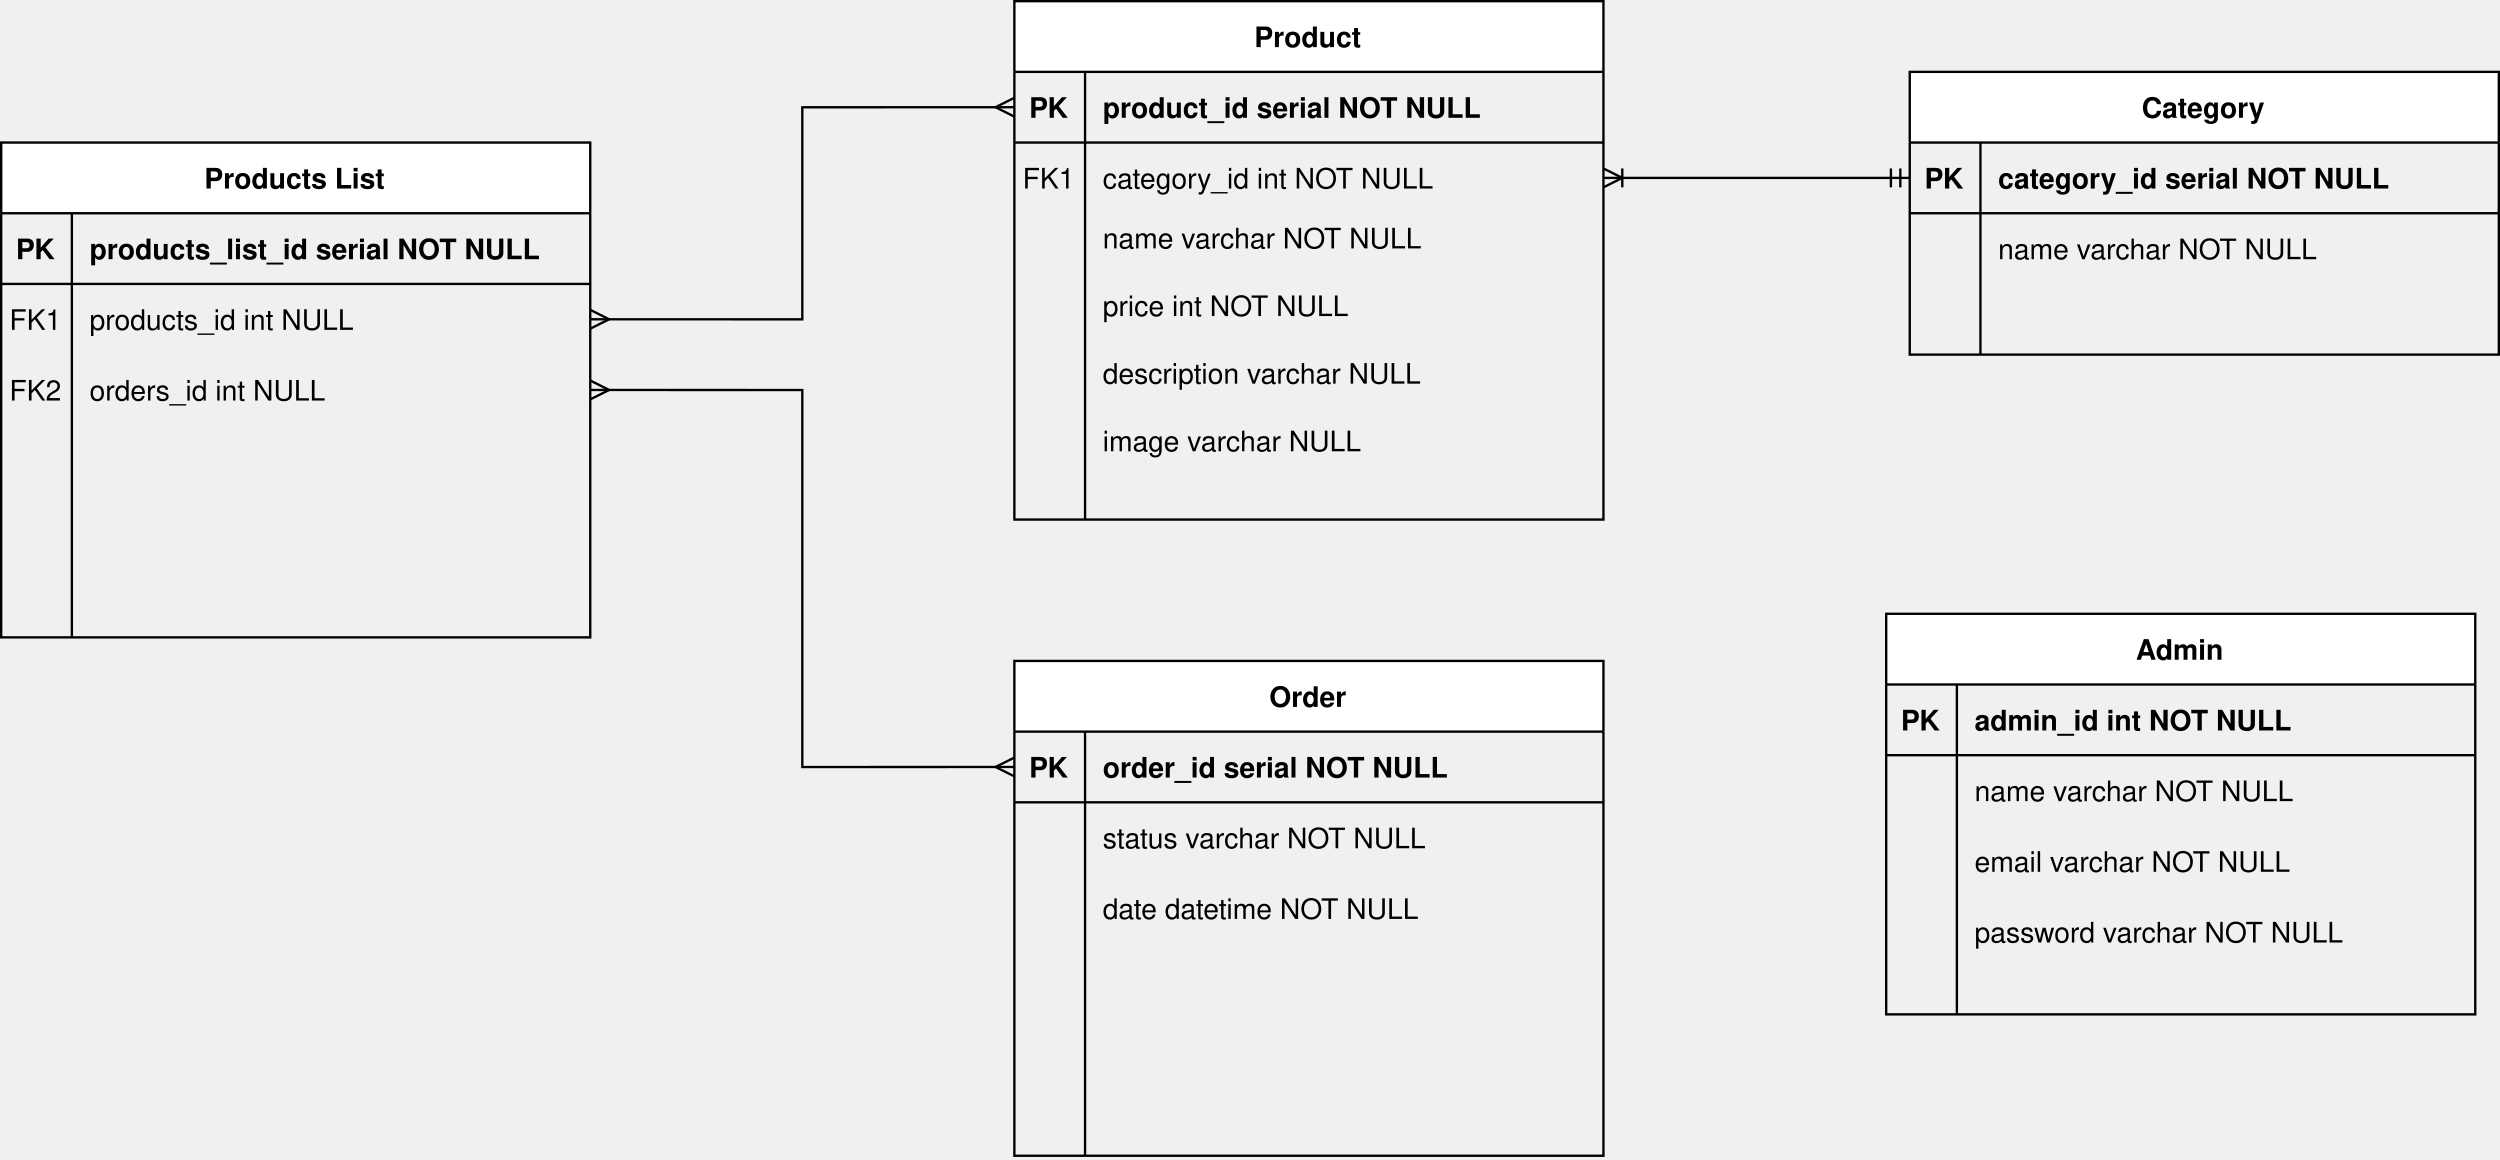
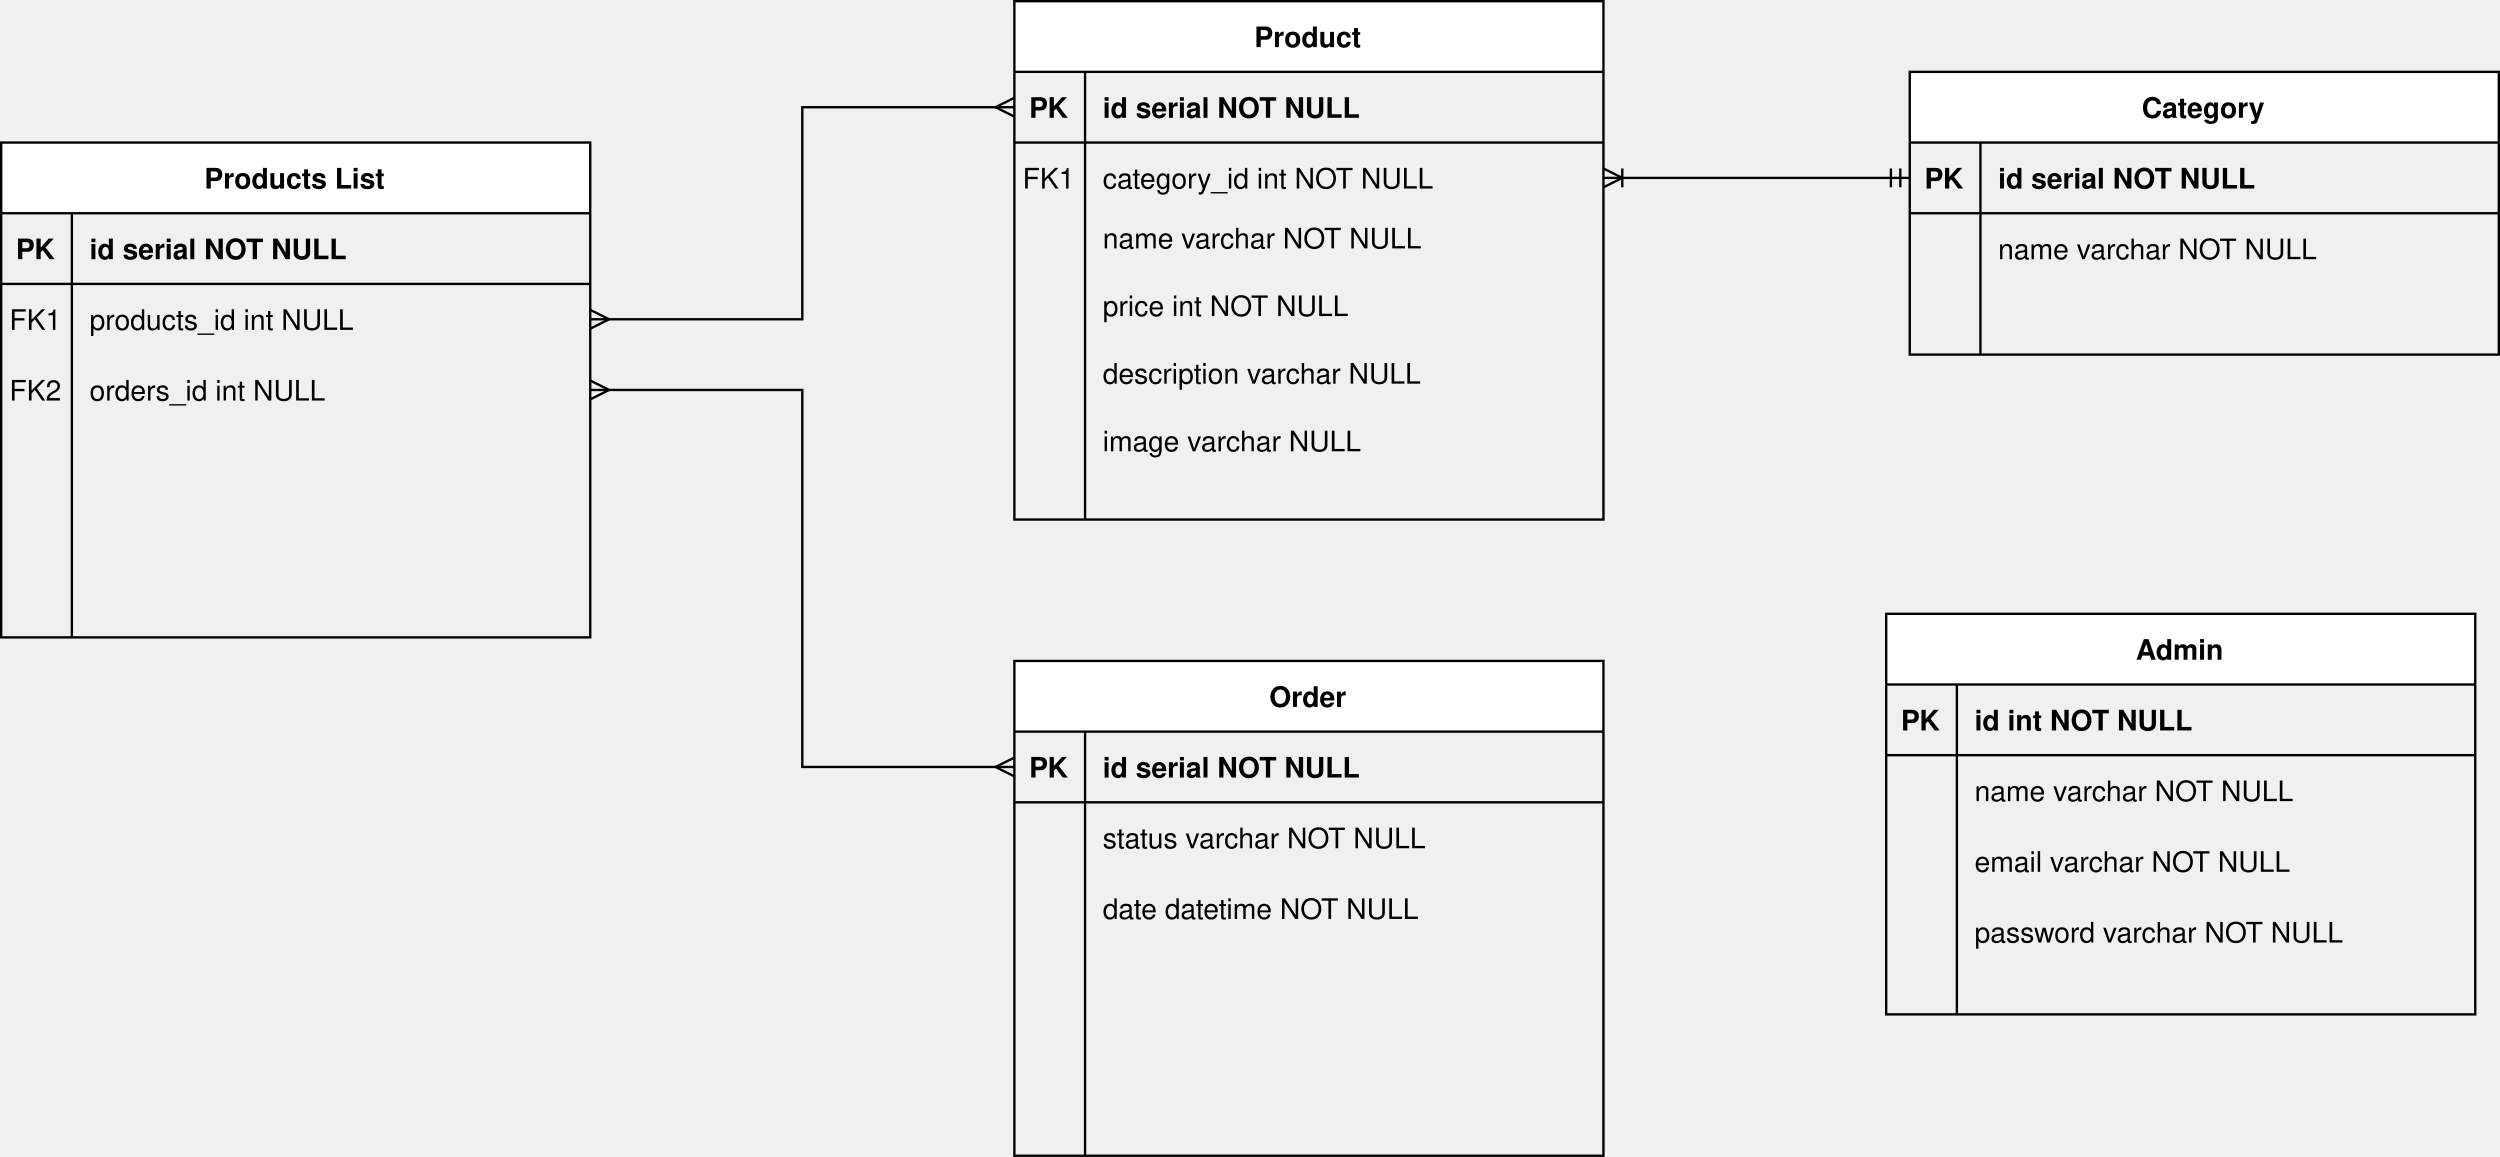
- <svg xmlns="http://www.w3.org/2000/svg" version="1.1" width="1061px" height="492px" viewBox="-0.5 -0.5 1061 492" content="&lt;mxfile host=&quot;app.diagrams.net&quot; modified=&quot;2021-01-12T23:09:33.013Z&quot; agent=&quot;5.0 (X11; Linux x86_64) AppleWebKit/537.36 (KHTML, like Gecko) Chrome/87.0.428.88 Safari/537.36&quot; etag=&quot;HXnlPT_9ZsLKONBENKpB&quot; version=&quot;14.1.9&quot; type=&quot;github&quot;&gt;&lt;diagram id=&quot;R2lEEEUBdFMjLlhIrx00&quot; name=&quot;Page-1&quot;&gt;7V1dk5o6GP41XtYREHUvV3dtp3VPd7btac9VJ5Us0iJhQtzV/vqTQFAwUaPyEVlnnF0SQkje581DeJKQljWaL99jEM4ekAP9ltlxli3rrmWaht3v0H8sZpXEdA0e4WLP4Yk2EV+8v5BHpskWngOjXEKCkE+8MB85RUEApyQXBzBGr/lkz8jP3zUELhQivkyBL8Z+9xwyS2IHdmcT/wF67iy9s9HhZ+YgTcwjohlw0GsuCi7JGAWEF/ER4jkIYEDomQeA/0Dcsu9nhLCa3rbMMf09s9RtFyHXhyD0ovYUzWn0NKJJxs9g7vnMzJmMhjwjejvrvmWNMEIkOZovR9BnWKUwJGUa7zi7tgNm+SpcMHr3spr86ZDgw6v1L3l4cB/7v94ZZpLNC/AX3MDcOGSVWhw6FAAepPfyyOoJ+oB4KLjfnBnCwLll8NJE908ogF/RAwho5YcRAZhsTlFDOJ8DfsXYo0W07jppskxYrB6vcYQWeAr31MniXgmwC8m+uvc56E7O47j13kM0hwSvaILXjZ+tvWmW9bE0Esd2ecl7KuDe5K4zXN/jEXmxc/HG2U3z4U3TGHTyWSRV51dlod7OqJfPyOzY+YwS2wgZ0YNMxTdRsSfJvWow/H776eXjZDqObLMH77+7Q5AisM+pXIwWIU8GMYHLnM04eYBfafJ1695yBxEsnlE/bwGry8MZLE1bhuW2zbOw5ey0xyhSdzNFq3zGTkIFOdNQXgrZIa9+0jI4EVusaVDrEOAF9FLrzojDvg/CyEusFcfMPN+ZgBVakDSjNDR89pbQeUp4mKWlDXNCM4t4u2OMlrZ2dhr4nhvQ4yk1PLvjEMOIlmUCIsJTiNDsdYpttPe2NylG62dR8Rh1D3tuCg+tMPGA/8T8NHBjpPJAMGs6GIVfUyJiESFrcxDfv8DkMRObnLLeCPmI4RmgmBvjZHHt7CH90fqOOm27ZdMCjGjY2ITpjyXHZISCiGDgxSBACs8rZBANCQr5fXz4nBYDc2uy41+IEPrU2gXmfmc+jGbaAhUboFUatraA7eOnY9BFtLLPfvwYm3mOA4OkKWaIageYUgTWVt+GY7sBqiLSVUYkA4FVKQI9AQHEGPAnvYqCADE1OD345/NX9vfbZNJad9V0AihlxCTtMArB1AvcSXJlbwtBuxQEl7vblFkpov23zJfybmpBfNmrnS8HZ2FbUWNUtX9f2f61seONaO+R2bql9gZkEcVn8HQG8BZFagfJQX4sHrMa+FDaxzWufLjrlU6RInfy4U2FfCjH9oL48ID99/huLXwoL88uPnQAgTSe/SPeHDaEDouErAY6hF/+fvz2CmezyIye4OD37x/fbqWPtIsFqECBYwufVO4z68bLvuK1D6/UnVO8ZJqiDK9uWRSpoFZVrLOqvrWs71R4N9oQZdZHjJzFlOx05YYJrScJQVWjdBVa1XrFxuUJrUazhVZDf6HVEIXWMOHAq9R6LIa6SK1XaaE0xqxdapVIC+NPxjHw6qW2GvqrrRJ1YQoIdBFeJRyZTKhogrJQJFy6sGF6sysbFs6GVQqtcmyNs7DViwrXjqovFabm1dvehY0qqQOijYwqShoBiIXv5o4InqlsyBXWQa/dGfRu7J5tGn3rJuXGQ8Cag3b2ok7XKgtoURUJsTeFje2OlIKyYXTb/QHt1a+h1g1mUSBxYDTFXsgmVeeb9RXqvVB3rXY3i7WpG9TiW7s3ZyscriCrg9w322ucGNp2fSBLKyg2ZwHNsodhunbeZqqdeKM0hV/sVI74+/VOV2/YOIy9A+/jx2HKQ0lhpUZzX6OPmV2tjKUuozBiV7JJgzAnLSap9K1afCjk9UXpGIx28JQ1AHPyXJnaFEdxSO0NMeUxgtexTFn76Mt5A2t6yY09ZevXxYsXMYu2KLFRHQ5daO68GYBXmtN3WCVdNKt3y1M0/42y+WsbYL6IUayiiE4dD20GVcQH0dscVFGXKeTynKz/VumiK5W5AGXrb++srU9uSCfzl/bBCbldRAbiM6HZYsKJFzVlRvQpS2cSeE6YEl3EtyfkJRIV0zfU9ToTTX3EOHn5JIsSLkeNOwkRs7bumLw8sqH1hAx/+pQK38bE6CKR1GXNtWQ0/Q3xZqdM3qxSmpOXT1RddZ4YfRIEtmZEKcqha6LMToy+6JeiIoHShgfPU1avPKiHdicv30UszD7D/gO9SDDNePtLZW+dAnfApAsFWk3SXItUNTT44IQcsPM0j8YDpt8XJ8QWNv6kI2bFQ7K7L1Dto0lhIkrps027eSKxlMXufgFmkQ7nSIbbbp25F+x0zcuSuA9/zOakmR9Vg3SVuAU093uzlvNN5UW+aIn7MCKmMiIVPBnkRRQlbsAokL2zxB/OE9eQNUjaLhJBXeYonPnJyQvnS/l0oIL4skppW17kC5J0Dtt/oGz/uthRMkuk8fN9zsVKGx68DvGVxYNVStvyIp+3sEIzHjxpzV+1vcSLWO5QGNmdPLuxPk1U7MbDOfD8xj2pThHnEplDVeCWkVu1WIoPrhBE0SvCzhXOo+Gsf7yiK3JldndE+rifIRcFwM/ujIjRInCgw625STNBMQxMhPgNCVlxERIsCKJRMzL3+Vm49MiPzPF/LKu2zUN3S55zHFilgYDW90c2kLmKBTeXxaH0OnG3xvUejpnNGXObPfI0+e0cEzttba14cD/HvRMbDm7omMzxE71JeVvG83zDuvpG9b5hK/qGUZJv0OBmC9f4XGbfXev+fw==&lt;/diagram&gt;&lt;/mxfile&gt;" resource="https://app.diagrams.net/#Hbrunocamposal%2Fkitchin-kanri%2Fdevelop%2Fkitchin.svg">
+ <svg xmlns="http://www.w3.org/2000/svg" version="1.1" width="1061px" height="491px" viewBox="-0.5 -0.5 1061 491" content="&lt;mxfile host=&quot;app.diagrams.net&quot; modified=&quot;2021-01-13T14:47:37.123Z&quot; agent=&quot;5.0 (X11; Linux x86_64) AppleWebKit/537.36 (KHTML, like Gecko) Chrome/87.0.428.88 Safari/537.36&quot; etag=&quot;g5XVn_ugdzPh_VesZfzR&quot; version=&quot;14.1.9&quot; type=&quot;github&quot;&gt;&lt;diagram id=&quot;R2lEEEUBdFMjLlhIrx00&quot; name=&quot;Page-1&quot;&gt;7V1dc6I6GP41Xq4jIGovq9Xd2dqzne7u2T1XZ7KSIrtImBBbPb/+JBAUTNRU+YjUGaclIYTkfd48hCcJaVmjxeojBuH8ATnQb5kdZ9Wy7lqmafTNDv3HYtZJTPfGTiJc7Dk80Tbiq/cf5JH8OnfpOTDKJSQI+cQL85EzFARwRnJxAGP0mk/2jPz8XUPgQiHi6wz4YuwPzyHzJHZgd7bxn6DnztM7Gx1+ZgHSxDwimgMHveai4IpMUEB4ER8hXoAABoSeeQD4D8QtezwnhNX0tmVO6O+ZpW67CLk+BKEXtWdoQaNnEU0yeQYLz2dmzmQ05BnR21njljXCCJHkaLEaQZ9hlcKQlGmy5+zGDpjlq3DB6MPLevqnQ4JPr9bf5OHBfez/+mCYSTYvwF9yA3PjkHVqcehQAHiQ3ssj6yfoA+KhYLw9M4SBc8vgpYnGTyiA39ADCGjlhxEBmGxPUUM4XwJ+xcSjRbTuOmmyTFisHq9xhJZ4Bg/UyeJeCbALyaG69znoTs7juPU+QrSABK9pgtetn228aZ71sTQSx3Z5yXsq4N7kbjLc3OMRebFz8cbZTfPhTdMYdPJZJFXnV2Wh3s2ol8/I7Nj5jBLbCBnRg0zFt1GxJ8m9ajD8cXv/8nk6m0S22YPjH+4QpAgccioXo2XIk0FM4CpnM04e4FeafNO6d9xBBItn1M9bwOrycAZL05ZhuWvzLGw5Ox0witTdTNEqX7CTUEHONJSXQnbIq5+0DE7EFmsa1DoEeAG91Loz4rDvgzDyEmvFMXPPd6ZgjZYkzSgNDZ+9FXSeEh5maWnDnNLMIt7uGKOlrZ2dBr7nBvR4Rg3P7jjEMKJlmYKI8BQiNAedYhftg+1NitHmWVQ8Rt3jnpvCQytMPOA/MT8N3BipPBDMmg5G4beUiFhEyNocxOMXmDxmYpNT1hshHzE8AxRzY5wsrp09pD9a31GnbbdsWoARDRvbMP2x5JiMUBARDLwYBEjheYUMoiFBIb+PD5/TYmBuTXb8CxFCn1r7wDzszMfRTFugYgO0SsPWFrB9vH8LuohW9tmPH2Nzz3FgkDTFDFHtAVOKwMbqu3DsNkBVRLrKiGQgsCpFoCcgQNNT80NMTU0P/vryjf39Pp22Np00naBJuTBJO4xCMPMCd5pc2dvBzi4Fu9X+1mRWimX/PTOlvINaEFP2amfKwVnYVtQYVe3fV7Z/bbx4I9p7ZLZuqb0BWUbxGTybA7xDkdpBcpQfi8esBj6U9m6NKx/ue5lTpMi9fHhTIR/Ksb0gPjxi/wO+Wwsfysuzjw8dQCCNZ/+It4ANocMiIauBDuHX/z5/f4XzeWRGT3Dw+/fP77fSR9rFAlSgtLGDTyr0mXXjZV/xOoRX6s4pXjI1UYZXtyyKVNCpKlZYVd9aNncqvBttiALrI0bOckb2unLDJNaTJKCqUbpKrGq9YuPyJFaj2RKrob/Ealwl1rOx00VivUoKpTFl7RKrRFKY3BtvgVcvldXQX2WVqAozQKCL8PrfmCOTKRRNUBSKhEsXNkxvdmXDwtmwSoFVjq1xFrZ6UeHGUfWlwtS8etu7sNEkdUC0kU9FKSMAseDd3JHAMxUNubI66LU7g96N3bNNo2/dpNx4DFhz0M5e1OlaZQEtqiEh9mawsd2RUlA2jG67P6C9+g3UusEsCiMOjGbYC9k06nyzvkJ9EOqu1e5msTZ1g1p8a/cWbE3DFWR1kPtme4MTQ9uuD2RpBcXmLKBZ9vBL187bTLUTb5Sm7IudyhF/v97r6g0bf7H34P328ZfyUFJYm9Hc1+i3zKdWxlKX0RexK9mkwZeTlo9U+lYtPhT2D71oh0pZ4y4nT42pTWgUR9DeEUG+Red6K0HWPuhy3niaXipjT9n6ddHhRUyaLUpjVIdDF5o7b8Lfleb0HU1JV8fq3fIUzX+jbP7axpUvYvCqKKJTx0ObsRTxQfQ+x1LU1Qm5Kifrv1W6xkplCkDZstsHa+fbGtK5+6V9WUJuF5GB+MRntnZw6kVNmQB9ykqZBJ4TZkAX8ZEJeYlEofQddb3ORFMfDU5ePskahMsR4U5CxKytOyYvjyiDvosZ0EVip8uiasmw+Ttiyk6ZTFmlGCcvn6iz6jwD+iQIbM2oURRAQ95PzM2AvujXoCKB0oYHz9NSrzyoh1onL99FrLw+w/4DvUgwzThjb8Q+w/jeKXAPTLpQoNUklbVIHUODL0rIATtP5Wg8YPp9UkJsYZN7HTErHpL9fYFqH00KU09Kn1bazROJpSxv9wswi3QARzLAdussvGCva16WqH38azUnzfWoGqSrqC2gedibtZxYKi/yRYvaxxExlRGp4MkgL6JU1I6/iScuE2uQqF0kdrrMRzjza5IXzpTyqT8FMWWVora8yBck5hy3/0DZ/nXxomRGSOPn9pyLlTY8eB3cK4sHqxS15UU+bxGFZjx40rK+avuHF7G0oTCyO3kmY31qqNiBhwvg+Y17Up0iyyUCh6q0LSO3arEUH1whiKJXhJ0rnG+Gs/6Riq7IldktD+njfo5cFAA/u90hRsvAgQ635jbNFMUwMPnhNyRkzeVHsCSIRs3Jwudn4cojPzPH/7Cs2jYP3a14znFgnQYCWt+f2UDmKhbcXhaH0uvELRg3GzNmdlzM7eDI0+T3aEzstLNf4tFNGg9OaTi6S2Myn0/0JuW9Fs/zDevqG9X7hq3oG0ZJvkGD231Z43OZzXSt8f8=&lt;/diagram&gt;&lt;/mxfile&gt;" resource="https://app.diagrams.net/#Hbrunocamposal%2Fkitchin-kanri%2Fdevelop%2Fkitchin.svg">
  <defs>
    <clipPath id="mx-clip-430-310-30-30-0">
      <rect x="430" y="310" width="30" height="30" />
    </clipPath>
    <clipPath id="mx-clip-466-310-214-30-0">
      <rect x="466" y="310" width="214" height="30" />
    </clipPath>
    <clipPath id="mx-clip-466-340-214-30-0">
      <rect x="466" y="340" width="214" height="30" />
    </clipPath>
    <clipPath id="mx-clip-466-370-214-30-0">
      <rect x="466" y="370" width="214" height="30" />
    </clipPath>
    <clipPath id="mx-clip-430-30-30-30-0">
      <rect x="430" y="30" width="30" height="30" />
    </clipPath>
    <clipPath id="mx-clip-466-30-214-30-0">
      <rect x="466" y="30" width="214" height="30" />
    </clipPath>
    <clipPath id="mx-clip-430-60-30-30-0">
      <rect x="430" y="60" width="30" height="30" />
    </clipPath>
    <clipPath id="mx-clip-466-60-214-30-0">
      <rect x="466" y="60" width="214" height="30" />
    </clipPath>
    <clipPath id="mx-clip-466-86-214-29-0">
      <rect x="466" y="86" width="214" height="29" />
    </clipPath>
    <clipPath id="mx-clip-466-115-214-29-0">
      <rect x="466" y="115" width="214" height="29" />
    </clipPath>
    <clipPath id="mx-clip-466-143-214-29-0">
      <rect x="466" y="143" width="214" height="29" />
    </clipPath>
    <clipPath id="mx-clip-466-172-214-29-0">
      <rect x="466" y="172" width="214" height="29" />
    </clipPath>
    <clipPath id="mx-clip-810-60-30-30-0">
      <rect x="810" y="60" width="30" height="30" />
    </clipPath>
    <clipPath id="mx-clip-846-60-214-30-0">
      <rect x="846" y="60" width="214" height="30" />
    </clipPath>
    <clipPath id="mx-clip-846-90-214-30-0">
      <rect x="846" y="90" width="214" height="30" />
    </clipPath>
    <clipPath id="mx-clip-0-90-30-30-0">
      <rect x="0" y="90" width="30" height="30" />
    </clipPath>
    <clipPath id="mx-clip-36-90-214-30-0">
      <rect x="36" y="90" width="214" height="30" />
    </clipPath>
    <clipPath id="mx-clip-0-120-30-30-0">
      <rect x="0" y="120" width="30" height="30" />
    </clipPath>
    <clipPath id="mx-clip-36-120-214-30-0">
      <rect x="36" y="120" width="214" height="30" />
    </clipPath>
    <clipPath id="mx-clip-36-150-214-30-0">
      <rect x="36" y="150" width="214" height="30" />
    </clipPath>
    <clipPath id="mx-clip-0-150-30-30-0">
      <rect x="0" y="150" width="30" height="30" />
    </clipPath>
    <clipPath id="mx-clip-800-290-30-30-0">
      <rect x="800" y="290" width="30" height="30" />
    </clipPath>
    <clipPath id="mx-clip-836-290-214-30-0">
      <rect x="836" y="290" width="214" height="30" />
    </clipPath>
    <clipPath id="mx-clip-836-320-214-30-0">
      <rect x="836" y="320" width="214" height="30" />
    </clipPath>
    <clipPath id="mx-clip-836-350-214-30-0">
      <rect x="836" y="350" width="214" height="30" />
    </clipPath>
    <clipPath id="mx-clip-836-380-214-30-0">
      <rect x="836" y="380" width="214" height="30" />
    </clipPath>
  </defs>
  <g>
    <path d="M 810 75 L 790 75 Q 780 75 770 75 L 720 75 Q 710 75 700 75 L 680 75" fill="none" stroke="#000000" stroke-miterlimit="10" pointer-events="stroke" />
    <path d="M 806 79 L 806 71 M 802 79 L 802 71" fill="none" stroke="#000000" stroke-miterlimit="10" pointer-events="all" />
    <path d="M 688 71 L 688 79 M 680 79 L 688 75 L 680 71" fill="none" stroke="#000000" stroke-miterlimit="10" pointer-events="all" />
    <path d="M 430 310 L 430 280 L 680 280 L 680 310" fill="#ffffff" stroke="#000000" stroke-miterlimit="10" pointer-events="all" />
    <path d="M 430 310 L 430 490 L 680 490 L 680 310" fill="none" stroke="#000000" stroke-miterlimit="10" pointer-events="none" />
    <path d="M 430 310 L 680 310" fill="none" stroke="#000000" stroke-miterlimit="10" pointer-events="none" />
    <path d="M 460 310 L 460 490" fill="none" stroke="#000000" stroke-miterlimit="10" pointer-events="none" />
    <g fill="#000000" font-family="Helvetica" font-weight="bold" pointer-events="none" text-anchor="middle" font-size="12px">
      <text x="554.5" y="299.5">Order</text>
    </g>
    <path d="M 430 310 M 680 310 M 680 340 L 430 340" fill="none" stroke="#000000" stroke-miterlimit="10" pointer-events="none" />
    <path d="M 430 310 M 460 310 M 460 340 M 430 340" fill="none" stroke="#000000" stroke-miterlimit="10" pointer-events="none" />
    <g fill="#000000" font-family="Helvetica" font-weight="bold" pointer-events="none" clip-path="url(#mx-clip-430-310-30-30-0)" text-anchor="middle" font-size="12px">
      <text x="444.5" y="329.5">PK</text>
    </g>
    <path d="M 460 310 M 680 310 M 680 340 M 460 340" fill="none" stroke="#000000" stroke-miterlimit="10" pointer-events="none" />
    <g fill="#000000" font-family="Helvetica" font-weight="bold" text-decoration="underline" pointer-events="none" clip-path="url(#mx-clip-466-310-214-30-0)" font-size="12px">
-       <text x="467.5" y="329.5">order_id serial NOT NULL </text>
+       <text x="467.5" y="329.5">id serial NOT NULL </text>
    </g>
    <path d="M 430 340 M 680 340 M 680 370 M 430 370" fill="none" stroke="#000000" stroke-miterlimit="10" pointer-events="none" />
    <path d="M 430 340 M 460 340 M 460 370 M 430 370" fill="none" stroke="#000000" stroke-miterlimit="10" pointer-events="none" />
    <path d="M 460 340 M 680 340 M 680 370 M 460 370" fill="none" stroke="#000000" stroke-miterlimit="10" pointer-events="none" />
    <g fill="#000000" font-family="Helvetica" pointer-events="none" clip-path="url(#mx-clip-466-340-214-30-0)" font-size="12px">
      <text x="467.5" y="359.5"> status varchar NOT NULL</text>
    </g>
    <path d="M 430 370 M 680 370 M 680 400 M 430 400" fill="none" stroke="#000000" stroke-miterlimit="10" pointer-events="none" />
    <path d="M 430 370 M 460 370 M 460 400 M 430 400" fill="none" stroke="#000000" stroke-miterlimit="10" pointer-events="none" />
    <path d="M 460 370 M 680 370 M 680 400 M 460 400" fill="none" stroke="#000000" stroke-miterlimit="10" pointer-events="none" />
    <g fill="#000000" font-family="Helvetica" pointer-events="none" clip-path="url(#mx-clip-466-370-214-30-0)" font-size="12px">
      <text x="467.5" y="389.5"> date datetime NOT NULL</text>
    </g>
    <path d="M 460 400 M 680 400 M 680 430 M 460 430" fill="none" stroke="#000000" stroke-miterlimit="10" pointer-events="none" />
    <path d="M 459 420 M 679 420 M 679 460 M 459 460" fill="none" stroke="#000000" stroke-miterlimit="10" pointer-events="none" />
    <path d="M 430 30 L 430 0 L 680 0 L 680 30" fill="#ffffff" stroke="#000000" stroke-miterlimit="10" pointer-events="none" />
    <path d="M 430 30 L 430 220 L 680 220 L 680 30" fill="none" stroke="#000000" stroke-miterlimit="10" pointer-events="none" />
    <path d="M 430 30 L 680 30" fill="none" stroke="#000000" stroke-miterlimit="10" pointer-events="none" />
    <path d="M 460 30 L 460 220" fill="none" stroke="#000000" stroke-miterlimit="10" pointer-events="none" />
    <g fill="#000000" font-family="Helvetica" font-weight="bold" pointer-events="none" text-anchor="middle" font-size="12px">
      <text x="554.5" y="19.5">Product</text>
    </g>
    <path d="M 430 30 M 680 30 M 680 60 L 430 60" fill="none" stroke="#000000" stroke-miterlimit="10" pointer-events="none" />
    <path d="M 430 30 M 460 30 M 460 60 M 430 60" fill="none" stroke="#000000" stroke-miterlimit="10" pointer-events="none" />
    <g fill="#000000" font-family="Helvetica" font-weight="bold" pointer-events="none" clip-path="url(#mx-clip-430-30-30-30-0)" text-anchor="middle" font-size="12px">
      <text x="444.5" y="49.5">PK</text>
    </g>
    <path d="M 460 30 M 680 30 M 680 60 M 460 60" fill="none" stroke="#000000" stroke-miterlimit="10" pointer-events="none" />
    <g fill="#000000" font-family="Helvetica" font-weight="bold" text-decoration="underline" pointer-events="none" clip-path="url(#mx-clip-466-30-214-30-0)" font-size="12px">
-       <text x="467.5" y="49.5">product_id serial NOT NULL </text>
+       <text x="467.5" y="49.5">id serial NOT NULL </text>
    </g>
    <path d="M 430 60 M 680 60 M 680 90 M 430 90" fill="none" stroke="#000000" stroke-miterlimit="10" pointer-events="none" />
    <path d="M 430 60 M 460 60 M 460 90 M 430 90" fill="none" stroke="#000000" stroke-miterlimit="10" pointer-events="none" />
    <g fill="#000000" font-family="Helvetica" pointer-events="none" clip-path="url(#mx-clip-430-60-30-30-0)" text-anchor="middle" font-size="12px">
      <text x="444.5" y="79.5">FK1</text>
    </g>
    <path d="M 460 60 M 680 60 M 680 90 M 460 90" fill="none" stroke="#000000" stroke-miterlimit="10" pointer-events="none" />
    <g fill="#000000" font-family="Helvetica" pointer-events="none" clip-path="url(#mx-clip-466-60-214-30-0)" font-size="12px">
      <text x="467.5" y="79.5">category_id int NOT NULL</text>
    </g>
    <path d="M 430 90 M 680 90 M 680 120 M 430 120" fill="none" stroke="#000000" stroke-miterlimit="10" pointer-events="none" />
    <path d="M 430 90 M 460 90 M 460 120 M 430 120" fill="none" stroke="#000000" stroke-miterlimit="10" pointer-events="none" />
    <path d="M 460 90 M 680 90 M 680 120 M 460 120" fill="none" stroke="#000000" stroke-miterlimit="10" pointer-events="none" />
    <path d="M 460 86.09 M 680 86.09 M 680 114.78 M 460 114.78" fill="none" stroke="#000000" stroke-miterlimit="10" pointer-events="none" />
    <g fill="#000000" font-family="Helvetica" pointer-events="none" clip-path="url(#mx-clip-466-86-214-29-0)" font-size="12px">
      <text x="467.5" y="104.93">name varchar NOT NULL</text>
    </g>
    <path d="M 460 114.78 M 680 114.78 M 680 143.48 M 460 143.48" fill="none" stroke="#000000" stroke-miterlimit="10" pointer-events="none" />
    <g fill="#000000" font-family="Helvetica" pointer-events="none" clip-path="url(#mx-clip-466-115-214-29-0)" font-size="12px">
      <text x="467.5" y="133.63">price int NOT NULL</text>
    </g>
    <path d="M 460 143.48 M 680 143.48 M 680 172.17 M 460 172.17" fill="none" stroke="#000000" stroke-miterlimit="10" pointer-events="none" />
    <g fill="#000000" font-family="Helvetica" pointer-events="none" clip-path="url(#mx-clip-466-143-214-29-0)" font-size="12px">
      <text x="467.5" y="162.33">description varchar NULL</text>
    </g>
    <path d="M 460 172.17 M 680 172.17 M 680 200.87 M 460 200.87" fill="none" stroke="#000000" stroke-miterlimit="10" pointer-events="none" />
    <g fill="#000000" font-family="Helvetica" pointer-events="none" clip-path="url(#mx-clip-466-172-214-29-0)" font-size="12px">
      <text x="467.5" y="191.02">image varchar NULL</text>
    </g>
    <path d="M 810 60 L 810 30 L 1060 30 L 1060 60" fill="#ffffff" stroke="#000000" stroke-miterlimit="10" pointer-events="none" />
    <path d="M 810 60 L 810 150 L 1060 150 L 1060 60" fill="none" stroke="#000000" stroke-miterlimit="10" pointer-events="none" />
    <path d="M 810 60 L 1060 60" fill="none" stroke="#000000" stroke-miterlimit="10" pointer-events="none" />
    <path d="M 840 60 L 840 150" fill="none" stroke="#000000" stroke-miterlimit="10" pointer-events="none" />
    <g fill="#000000" font-family="Helvetica" font-weight="bold" pointer-events="none" text-anchor="middle" font-size="12px">
      <text x="934.5" y="49.5">Category</text>
    </g>
    <path d="M 810 60 M 1060 60 M 1060 90 L 810 90" fill="none" stroke="#000000" stroke-miterlimit="10" pointer-events="none" />
    <path d="M 810 60 M 840 60 M 840 90 M 810 90" fill="none" stroke="#000000" stroke-miterlimit="10" pointer-events="none" />
    <g fill="#000000" font-family="Helvetica" font-weight="bold" pointer-events="none" clip-path="url(#mx-clip-810-60-30-30-0)" text-anchor="middle" font-size="12px">
      <text x="824.5" y="79.5">PK</text>
    </g>
    <path d="M 840 60 M 1060 60 M 1060 90 M 840 90" fill="none" stroke="#000000" stroke-miterlimit="10" pointer-events="none" />
    <g fill="#000000" font-family="Helvetica" font-weight="bold" text-decoration="underline" pointer-events="none" clip-path="url(#mx-clip-846-60-214-30-0)" font-size="12px">
-       <text x="847.5" y="79.5">category_id serial NOT NULL</text>
+       <text x="847.5" y="79.5">id serial NOT NULL</text>
    </g>
    <path d="M 810 90 M 1060 90 M 1060 120 M 810 120" fill="none" stroke="#000000" stroke-miterlimit="10" pointer-events="none" />
    <path d="M 810 90 M 840 90 M 840 120 M 810 120" fill="none" stroke="#000000" stroke-miterlimit="10" pointer-events="none" />
    <path d="M 840 90 M 1060 90 M 1060 120 M 840 120" fill="none" stroke="#000000" stroke-miterlimit="10" pointer-events="none" />
    <path d="M 810 120 M 1060 120 M 1060 150 M 810 150" fill="none" stroke="#000000" stroke-miterlimit="10" pointer-events="none" />
    <path d="M 810 120 M 840 120 M 840 150 M 810 150" fill="none" stroke="#000000" stroke-miterlimit="10" pointer-events="none" />
    <path d="M 840 120 M 1060 120 M 1060 150 M 840 150" fill="none" stroke="#000000" stroke-miterlimit="10" pointer-events="none" />
    <path d="M 840 90 M 1060 90 M 1060 120 M 840 120" fill="none" stroke="#000000" stroke-miterlimit="10" pointer-events="none" />
    <g fill="#000000" font-family="Helvetica" pointer-events="none" clip-path="url(#mx-clip-846-90-214-30-0)" font-size="12px">
      <text x="847.5" y="109.5">name varchar NOT NULL</text>
    </g>
    <path d="M 0 90 L 0 60 L 250 60 L 250 90" fill="#ffffff" stroke="#000000" stroke-miterlimit="10" pointer-events="none" />
    <path d="M 0 90 L 0 270 L 250 270 L 250 90" fill="none" stroke="#000000" stroke-miterlimit="10" pointer-events="none" />
    <path d="M 0 90 L 250 90" fill="none" stroke="#000000" stroke-miterlimit="10" pointer-events="none" />
    <path d="M 30 90 L 30 270" fill="none" stroke="#000000" stroke-miterlimit="10" pointer-events="none" />
    <g fill="#000000" font-family="Helvetica" font-weight="bold" pointer-events="none" text-anchor="middle" font-size="12px">
      <text x="124.5" y="79.5">Products List</text>
    </g>
    <path d="M 0 90 M 250 90 M 250 120 L 0 120" fill="none" stroke="#000000" stroke-miterlimit="10" pointer-events="none" />
    <path d="M 0 90 M 30 90 M 30 120 M 0 120" fill="none" stroke="#000000" stroke-miterlimit="10" pointer-events="none" />
    <g fill="#000000" font-family="Helvetica" font-weight="bold" pointer-events="none" clip-path="url(#mx-clip-0-90-30-30-0)" text-anchor="middle" font-size="12px">
      <text x="14.5" y="109.5">PK</text>
    </g>
    <path d="M 30 90 M 250 90 M 250 120 M 30 120" fill="none" stroke="#000000" stroke-miterlimit="10" pointer-events="none" />
    <g fill="#000000" font-family="Helvetica" font-weight="bold" text-decoration="underline" pointer-events="none" clip-path="url(#mx-clip-36-90-214-30-0)" font-size="12px">
-       <text x="37.5" y="109.5">products_list_id serial NOT NULL </text>
+       <text x="37.5" y="109.5">id serial NOT NULL </text>
    </g>
    <path d="M 0 120 M 250 120 M 250 150 M 0 150" fill="none" stroke="#000000" stroke-miterlimit="10" pointer-events="none" />
    <path d="M 0 120 M 30 120 M 30 150 M 0 150" fill="none" stroke="#000000" stroke-miterlimit="10" pointer-events="none" />
    <g fill="#000000" font-family="Helvetica" pointer-events="none" clip-path="url(#mx-clip-0-120-30-30-0)" text-anchor="middle" font-size="12px">
      <text x="14.5" y="139.5">FK1</text>
    </g>
    <path d="M 30 120 M 250 120 M 250 150 M 30 150" fill="none" stroke="#000000" stroke-miterlimit="10" pointer-events="none" />
    <g fill="#000000" font-family="Helvetica" pointer-events="none" clip-path="url(#mx-clip-36-120-214-30-0)" font-size="12px">
      <text x="37.5" y="139.5">products_id int NULL</text>
    </g>
    <path d="M 0 150 M 250 150 M 250 180 M 0 180" fill="none" stroke="#000000" stroke-miterlimit="10" pointer-events="none" />
    <path d="M 0 150 M 30 150 M 30 180 M 0 180" fill="none" stroke="#000000" stroke-miterlimit="10" pointer-events="none" />
    <path d="M 30 150 M 250 150 M 250 180 M 30 180" fill="none" stroke="#000000" stroke-miterlimit="10" pointer-events="none" />
    <g fill="#000000" font-family="Helvetica" pointer-events="none" clip-path="url(#mx-clip-36-150-214-30-0)" font-size="12px">
      <text x="37.5" y="169.5">orders_id int NULL</text>
    </g>
    <path d="M 30 180 M 250 180 M 250 210 M 30 210" fill="none" stroke="#000000" stroke-miterlimit="10" pointer-events="none" />
    <path d="M 29 200 M 249 200 M 249 240 M 29 240" fill="none" stroke="#000000" stroke-miterlimit="10" pointer-events="none" />
    <path d="M 0 150 M 30 150 M 30 180 M 0 180" fill="none" stroke="#000000" stroke-miterlimit="10" pointer-events="none" />
    <g fill="#000000" font-family="Helvetica" pointer-events="none" clip-path="url(#mx-clip-0-150-30-30-0)" text-anchor="middle" font-size="12px">
      <text x="14.5" y="169.5">FK2</text>
    </g>
    <path d="M 800 290 L 800 260 L 1050 260 L 1050 290" fill="#ffffff" stroke="#000000" stroke-miterlimit="10" pointer-events="none" />
    <path d="M 800 290 L 800 430 L 1050 430 L 1050 290" fill="none" stroke="#000000" stroke-miterlimit="10" pointer-events="none" />
    <path d="M 800 290 L 1050 290" fill="none" stroke="#000000" stroke-miterlimit="10" pointer-events="none" />
    <path d="M 830 290 L 830 430" fill="none" stroke="#000000" stroke-miterlimit="10" pointer-events="none" />
    <g fill="#000000" font-family="Helvetica" font-weight="bold" pointer-events="none" text-anchor="middle" font-size="12px">
      <text x="924.5" y="279.5">Admin</text>
    </g>
    <path d="M 800 290 M 1050 290 M 1050 320 L 800 320" fill="none" stroke="#000000" stroke-miterlimit="10" pointer-events="none" />
    <path d="M 800 290 M 830 290 M 830 320 M 800 320" fill="none" stroke="#000000" stroke-miterlimit="10" pointer-events="none" />
    <g fill="#000000" font-family="Helvetica" font-weight="bold" pointer-events="none" clip-path="url(#mx-clip-800-290-30-30-0)" text-anchor="middle" font-size="12px">
      <text x="814.5" y="309.5">PK</text>
    </g>
    <path d="M 830 290 M 1050 290 M 1050 320 M 830 320" fill="none" stroke="#000000" stroke-miterlimit="10" pointer-events="none" />
    <g fill="#000000" font-family="Helvetica" font-weight="bold" text-decoration="underline" pointer-events="none" clip-path="url(#mx-clip-836-290-214-30-0)" font-size="12px">
-       <text x="837.5" y="309.5">admin_id int NOT NULL </text>
+       <text x="837.5" y="309.5">id int NOT NULL </text>
    </g>
    <path d="M 800 320 M 1050 320 M 1050 350 M 800 350" fill="none" stroke="#000000" stroke-miterlimit="10" pointer-events="none" />
    <path d="M 800 320 M 830 320 M 830 350 M 800 350" fill="none" stroke="#000000" stroke-miterlimit="10" pointer-events="none" />
    <path d="M 830 320 M 1050 320 M 1050 350 M 830 350" fill="none" stroke="#000000" stroke-miterlimit="10" pointer-events="none" />
    <g fill="#000000" font-family="Helvetica" pointer-events="none" clip-path="url(#mx-clip-836-320-214-30-0)" font-size="12px">
      <text x="837.5" y="339.5">name varchar NOT NULL</text>
    </g>
    <path d="M 800 350 M 1050 350 M 1050 380 M 800 380" fill="none" stroke="#000000" stroke-miterlimit="10" pointer-events="none" />
    <path d="M 800 350 M 830 350 M 830 380 M 800 380" fill="none" stroke="#000000" stroke-miterlimit="10" pointer-events="none" />
    <path d="M 830 350 M 1050 350 M 1050 380 M 830 380" fill="none" stroke="#000000" stroke-miterlimit="10" pointer-events="none" />
    <path d="M 830 350 M 1050 350 M 1050 380 M 830 380" fill="none" stroke="#000000" stroke-miterlimit="10" pointer-events="none" />
    <g fill="#000000" font-family="Helvetica" pointer-events="none" clip-path="url(#mx-clip-836-350-214-30-0)" font-size="12px">
      <text x="837.5" y="369.5">email varchar NOT NULL</text>
    </g>
    <path d="M 830 380 M 1050 380 M 1050 410 M 830 410" fill="none" stroke="#000000" stroke-miterlimit="10" pointer-events="none" />
    <g fill="#000000" font-family="Helvetica" pointer-events="none" clip-path="url(#mx-clip-836-380-214-30-0)" font-size="12px">
      <text x="837.5" y="399.5">password varchar NOT NULL</text>
    </g>
-     <path d="M 250 165 L 340 165.03 L 340 325.03 L 430 325" fill="none" stroke="#000000" stroke-miterlimit="10" pointer-events="none" />
+     <path d="M 250 165 L 340 165 L 340 325 L 430 325" fill="none" stroke="#000000" stroke-miterlimit="10" pointer-events="none" />
    <path d="M 250 169 L 258 165 L 250 161" fill="none" stroke="#000000" stroke-miterlimit="10" pointer-events="none" />
    <path d="M 430 321 L 422 325 L 430 329" fill="none" stroke="#000000" stroke-miterlimit="10" pointer-events="none" />
-     <path d="M 250 135 L 340 135.03 L 340 45.03 L 430 45" fill="none" stroke="#000000" stroke-miterlimit="10" pointer-events="none" />
+     <path d="M 250 135 L 340 135 L 340 45 L 430 45" fill="none" stroke="#000000" stroke-miterlimit="10" pointer-events="none" />
    <path d="M 250 139 L 258 135 L 250 131" fill="none" stroke="#000000" stroke-miterlimit="10" pointer-events="none" />
    <path d="M 430 41 L 422 45 L 430 49" fill="none" stroke="#000000" stroke-miterlimit="10" pointer-events="none" />
  </g>
</svg>
